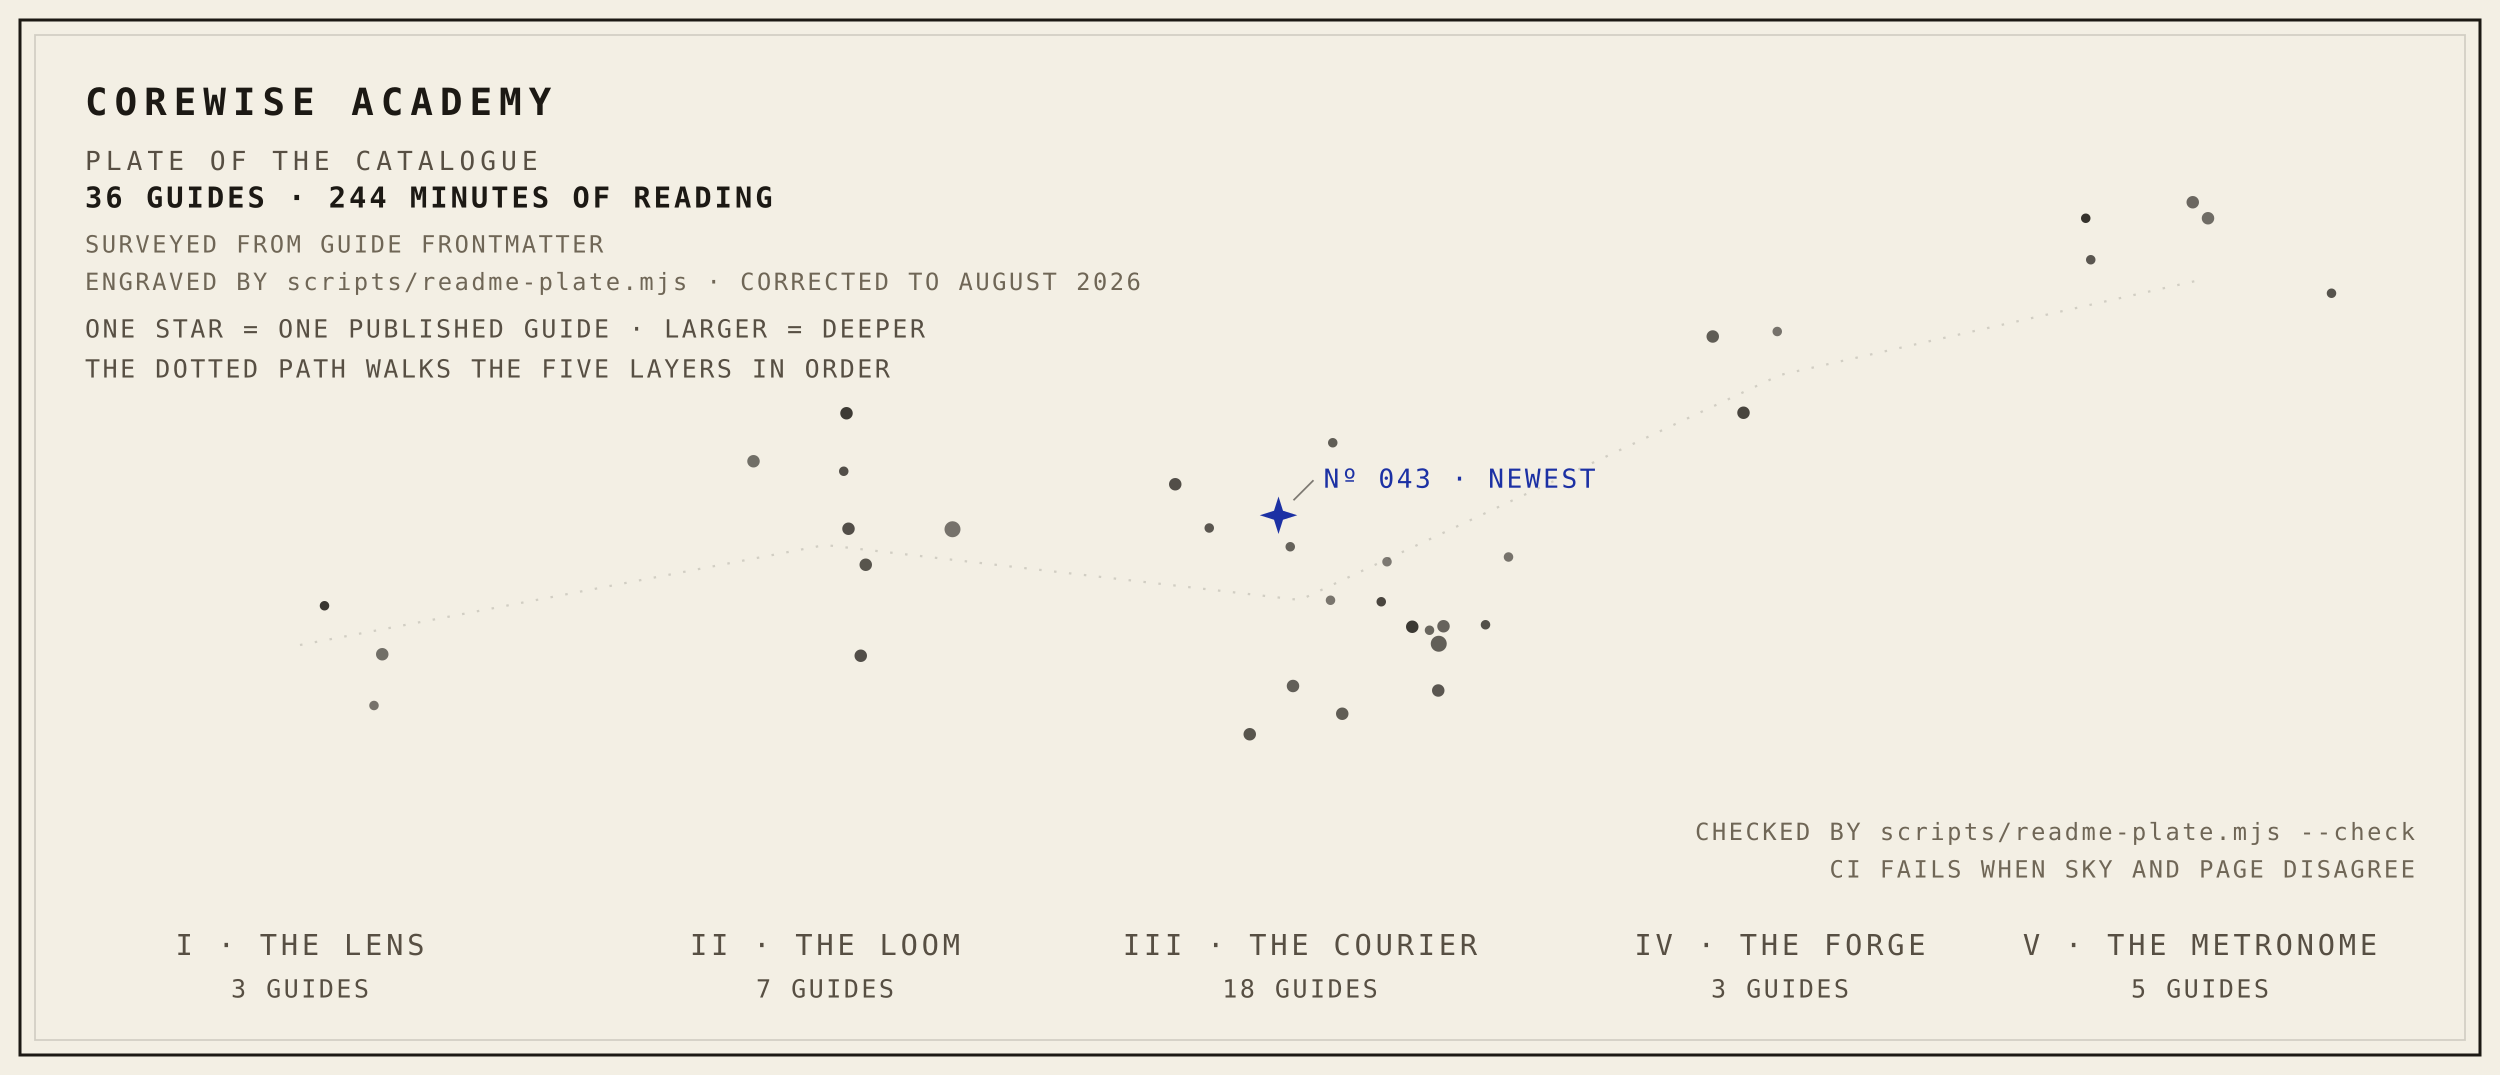
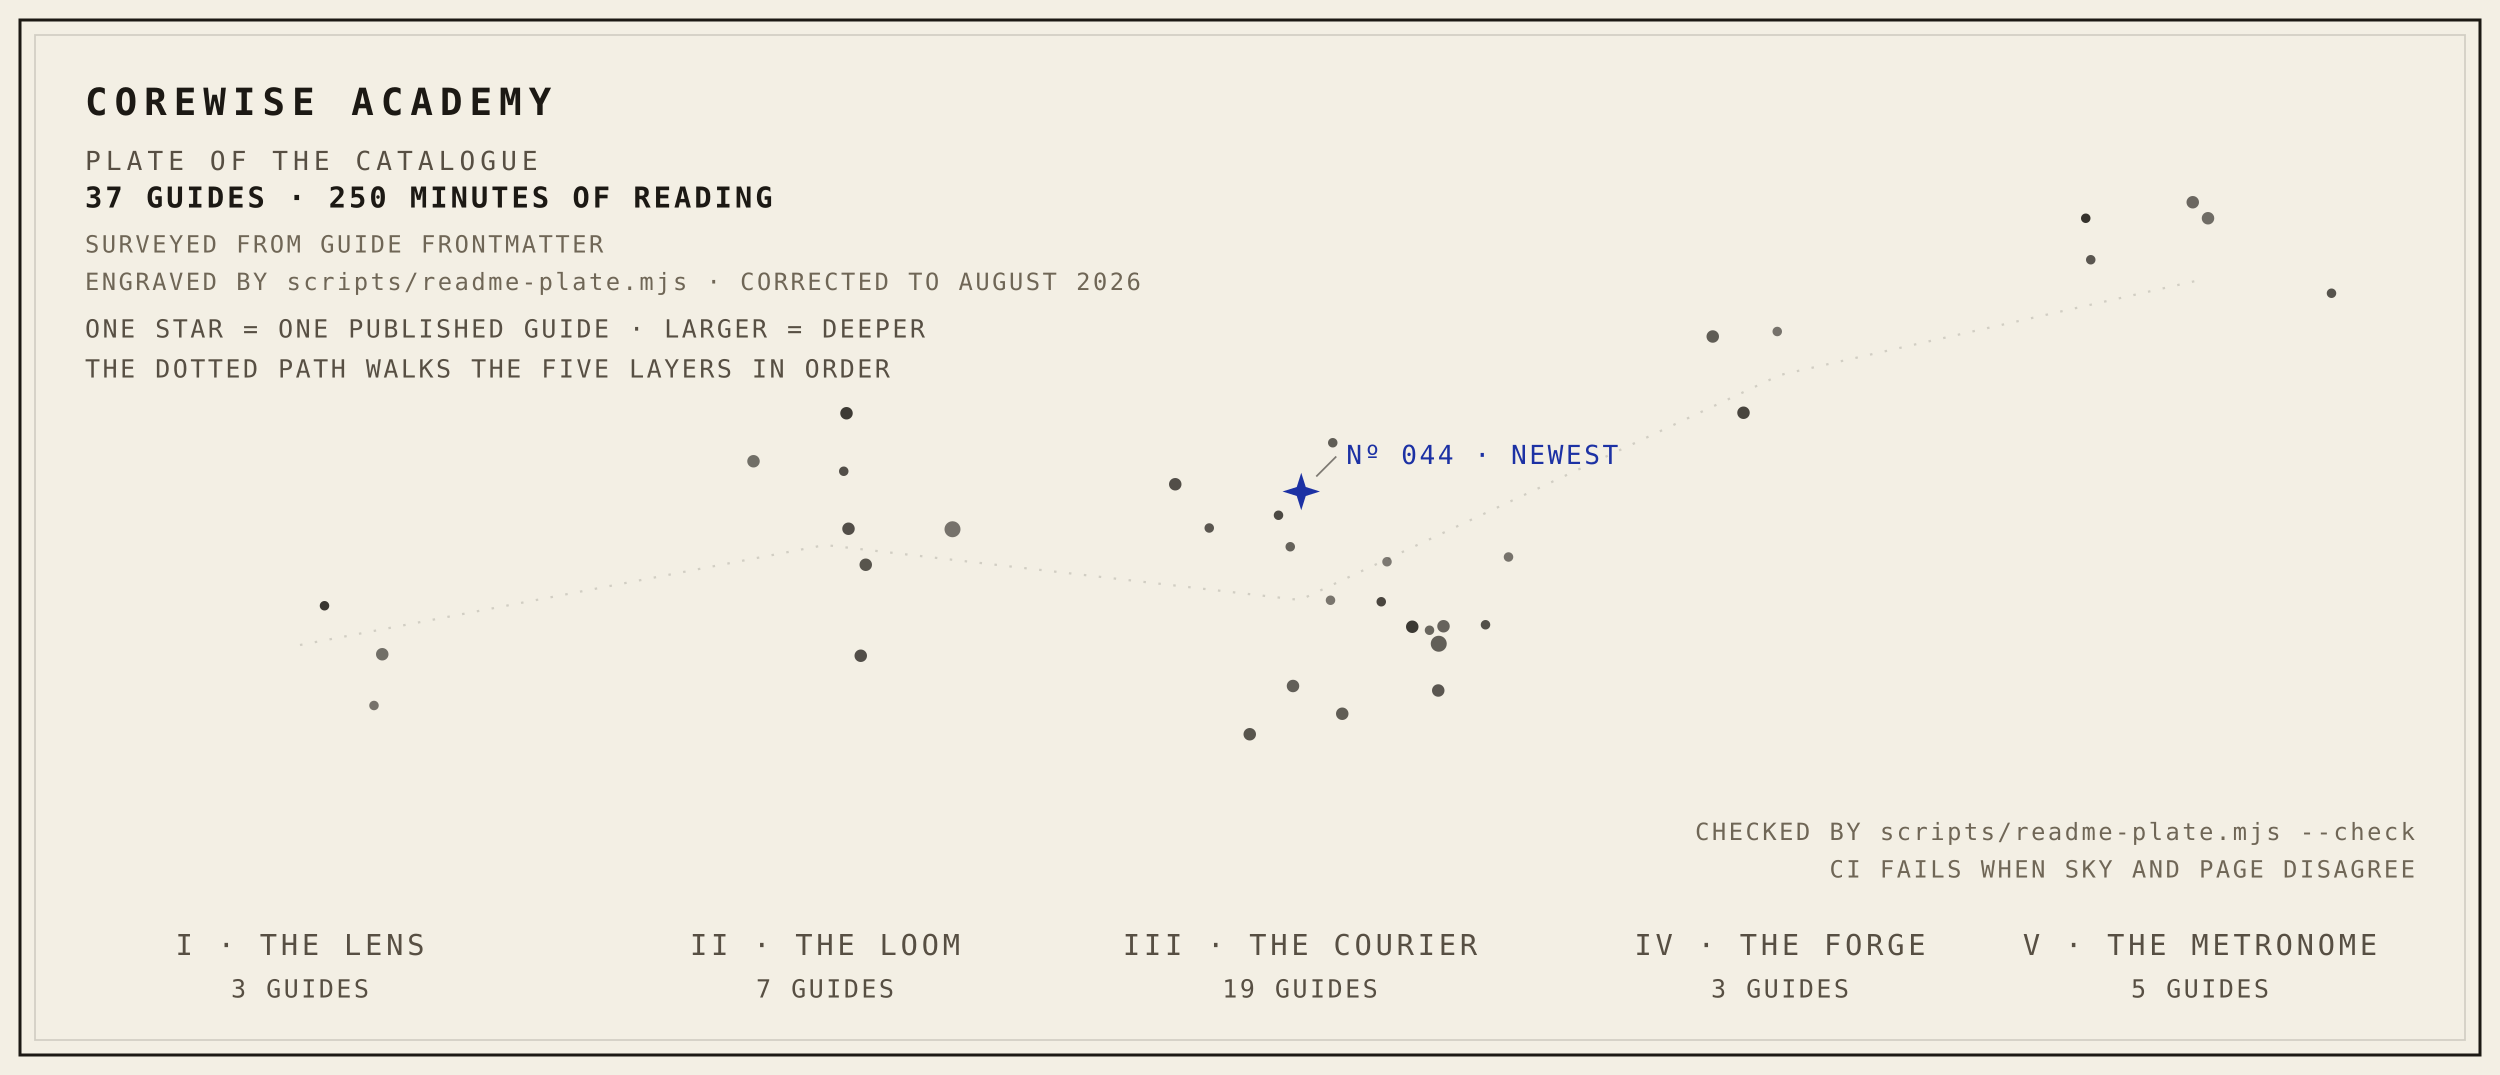
- <svg xmlns="http://www.w3.org/2000/svg" viewBox="0 0 1000 430" role="img" aria-label="Chart of the CoreWise Academy catalogue: 36 published guides as stars in five constellations, one per curriculum layer.">
+ <svg xmlns="http://www.w3.org/2000/svg" viewBox="0 0 1000 430" role="img" aria-label="Chart of the CoreWise Academy catalogue: 37 published guides as stars in five constellations, one per curriculum layer.">
  <g font-family="ui-monospace, 'IBM Plex Mono', SFMono-Regular, Menlo, monospace">
    <rect x="0" y="0" width="1000" height="430" fill="#f3efe4" />
    <rect x="8" y="8" width="984" height="414" fill="none" stroke="#1c1914" stroke-width="1.2" />
    <rect x="14" y="14" width="972" height="402" fill="none" stroke="#1c1914" stroke-opacity="0.16" stroke-width="0.7" />
    <path d="M 120 258 L 330 218 L 520 240 L 712 150 L 880 112" fill="none" stroke="#1c1914" stroke-opacity="0.16" stroke-width="0.9" stroke-dasharray="1 5" />
    <circle cx="129.8" cy="242.3" r="1.9" fill="#1c1914" fill-opacity="0.86" />
    <circle cx="149.6" cy="282.2" r="1.9" fill="#1c1914" fill-opacity="0.58" />
    <circle cx="152.9" cy="261.7" r="2.5" fill="#1c1914" fill-opacity="0.6" />
    <text x="120" y="382" text-anchor="middle" font-size="11.5" letter-spacing="1.5" fill="#574f43">I · THE LENS</text>
    <text x="120" y="399" text-anchor="middle" font-size="10" letter-spacing="1" fill="#574f43">3 GUIDES</text>
    <circle cx="337.5" cy="188.5" r="1.9" fill="#1c1914" fill-opacity="0.75" />
    <circle cx="381" cy="211.7" r="3.2" fill="#1c1914" fill-opacity="0.58" />
    <circle cx="301.4" cy="184.5" r="2.5" fill="#1c1914" fill-opacity="0.6" />
    <circle cx="338.6" cy="165.3" r="2.5" fill="#1c1914" fill-opacity="0.84" />
    <circle cx="344.3" cy="262.3" r="2.5" fill="#1c1914" fill-opacity="0.75" />
    <circle cx="346.3" cy="225.9" r="2.5" fill="#1c1914" fill-opacity="0.72" />
    <circle cx="339.4" cy="211.5" r="2.5" fill="#1c1914" fill-opacity="0.75" />
    <text x="330" y="382" text-anchor="middle" font-size="11.5" letter-spacing="1.5" fill="#574f43">II · THE LOOM</text>
    <text x="330" y="399" text-anchor="middle" font-size="10" letter-spacing="1" fill="#574f43">7 GUIDES</text>
    <circle cx="575.3" cy="276.2" r="2.5" fill="#1c1914" fill-opacity="0.71" />
    <circle cx="564.9" cy="250.7" r="2.5" fill="#1c1914" fill-opacity="0.85" />
    <circle cx="516.1" cy="218.7" r="1.9" fill="#1c1914" fill-opacity="0.66" />
    <circle cx="536.9" cy="285.5" r="2.5" fill="#1c1914" fill-opacity="0.68" />
    <circle cx="552.5" cy="240.7" r="1.9" fill="#1c1914" fill-opacity="0.79" />
    <circle cx="517.2" cy="274.4" r="2.5" fill="#1c1914" fill-opacity="0.67" />
    <circle cx="483.7" cy="211.2" r="1.9" fill="#1c1914" fill-opacity="0.71" />
    <circle cx="533.1" cy="177.1" r="1.9" fill="#1c1914" fill-opacity="0.68" />
    <circle cx="571.8" cy="252.1" r="1.9" fill="#1c1914" fill-opacity="0.64" />
+     <path d="M12 0 L14.88 9.12 L24 12 L14.88 14.88 L12 24 L9.12 14.88 L0 12 L9.12 9.12 Z" transform="translate(513.00 189.10) scale(0.625)" fill="#1c31a4" />
    <circle cx="575.5" cy="257.5" r="3.2" fill="#1c1914" fill-opacity="0.67" />
    <circle cx="532.2" cy="240.1" r="1.9" fill="#1c1914" fill-opacity="0.57" />
    <circle cx="470.1" cy="193.7" r="2.5" fill="#1c1914" fill-opacity="0.75" />
    <circle cx="499.9" cy="293.7" r="2.5" fill="#1c1914" fill-opacity="0.72" />
-     <path d="M12 0 L14.88 9.12 L24 12 L14.88 14.88 L12 24 L9.12 14.88 L0 12 L9.12 9.12 Z" transform="translate(503.90 198.60) scale(0.625)" fill="#1c31a4" />
+     <circle cx="511.4" cy="206.1" r="1.9" fill="#1c1914" fill-opacity="0.77" />
    <circle cx="603.4" cy="222.8" r="1.9" fill="#1c1914" fill-opacity="0.58" />
    <circle cx="577.4" cy="250.5" r="2.5" fill="#1c1914" fill-opacity="0.65" />
    <circle cx="594.2" cy="249.9" r="1.9" fill="#1c1914" fill-opacity="0.74" />
    <circle cx="554.8" cy="224.7" r="1.9" fill="#1c1914" fill-opacity="0.55" />
    <text x="520" y="382" text-anchor="middle" font-size="11.5" letter-spacing="1.5" fill="#574f43">III · THE COURIER</text>
-     <text x="520" y="399" text-anchor="middle" font-size="10" letter-spacing="1" fill="#574f43">18 GUIDES</text>
+     <text x="520" y="399" text-anchor="middle" font-size="10" letter-spacing="1" fill="#574f43">19 GUIDES</text>
    <circle cx="710.9" cy="132.6" r="1.9" fill="#1c1914" fill-opacity="0.58" />
    <circle cx="697.4" cy="165.1" r="2.5" fill="#1c1914" fill-opacity="0.79" />
    <circle cx="685.1" cy="134.6" r="2.5" fill="#1c1914" fill-opacity="0.68" />
    <text x="712" y="382" text-anchor="middle" font-size="11.5" letter-spacing="1.5" fill="#574f43">IV · THE FORGE</text>
    <text x="712" y="399" text-anchor="middle" font-size="10" letter-spacing="1" fill="#574f43">3 GUIDES</text>
    <circle cx="883.2" cy="87.3" r="2.5" fill="#1c1914" fill-opacity="0.61" />
    <circle cx="836.3" cy="103.9" r="1.9" fill="#1c1914" fill-opacity="0.71" />
    <circle cx="877.1" cy="80.9" r="2.5" fill="#1c1914" fill-opacity="0.63" />
    <circle cx="932.6" cy="117.3" r="1.9" fill="#1c1914" fill-opacity="0.73" />
    <circle cx="834.3" cy="87.3" r="1.9" fill="#1c1914" fill-opacity="0.88" />
    <text x="880" y="382" text-anchor="middle" font-size="11.5" letter-spacing="1.5" fill="#574f43">V · THE METRONOME</text>
    <text x="880" y="399" text-anchor="middle" font-size="10" letter-spacing="1" fill="#574f43">5 GUIDES</text>
-     <path d="M 517.4 200.1 L 525.4 192.1" stroke="#1c1914" stroke-opacity="0.55" stroke-width="0.7" fill="none" />
-     <text x="529.4" y="195.1" font-size="10.5" letter-spacing="1" fill="#1c31a4">Nº 043 · NEWEST</text>
+     <path d="M 526.5 190.6 L 534.5 182.6" stroke="#1c1914" stroke-opacity="0.55" stroke-width="0.7" fill="none" />
+     <text x="538.5" y="185.6" font-size="10.5" letter-spacing="1" fill="#1c31a4">Nº 044 · NEWEST</text>
    <text x="34" y="46" font-size="15" letter-spacing="2.8" fill="#1c1914" font-weight="600">COREWISE ACADEMY</text>
    <text x="34" y="68" font-size="10.5" letter-spacing="2" fill="#574f43" font-weight="400">PLATE OF THE CATALOGUE</text>
-     <text x="34" y="83" font-size="11.5" letter-spacing="1.2" fill="#1c1914" font-weight="600">36 GUIDES · 244 MINUTES OF READING</text>
+     <text x="34" y="83" font-size="11.5" letter-spacing="1.2" fill="#1c1914" font-weight="600">37 GUIDES · 250 MINUTES OF READING</text>
    <text x="34" y="101" font-size="9.5" letter-spacing="1" fill="#6f6656" font-weight="400">SURVEYED FROM GUIDE FRONTMATTER</text>
    <text x="34" y="116" font-size="9.5" letter-spacing="1" fill="#6f6656" font-weight="400">ENGRAVED BY scripts/readme-plate.mjs · CORRECTED TO AUGUST 2026</text>
    <text x="34" y="135" font-size="10" letter-spacing="1" fill="#574f43">ONE STAR = ONE PUBLISHED GUIDE · LARGER = DEEPER</text>
    <text x="34" y="151" font-size="10" letter-spacing="1" fill="#574f43">THE DOTTED PATH WALKS THE FIVE LAYERS IN ORDER</text>
    <text x="966" y="336" text-anchor="end" font-size="9.5" letter-spacing="1" fill="#6f6656">CHECKED BY scripts/readme-plate.mjs --check</text>
    <text x="966" y="351" text-anchor="end" font-size="9.5" letter-spacing="1" fill="#6f6656">CI FAILS WHEN SKY AND PAGE DISAGREE</text>
  </g>
</svg>
